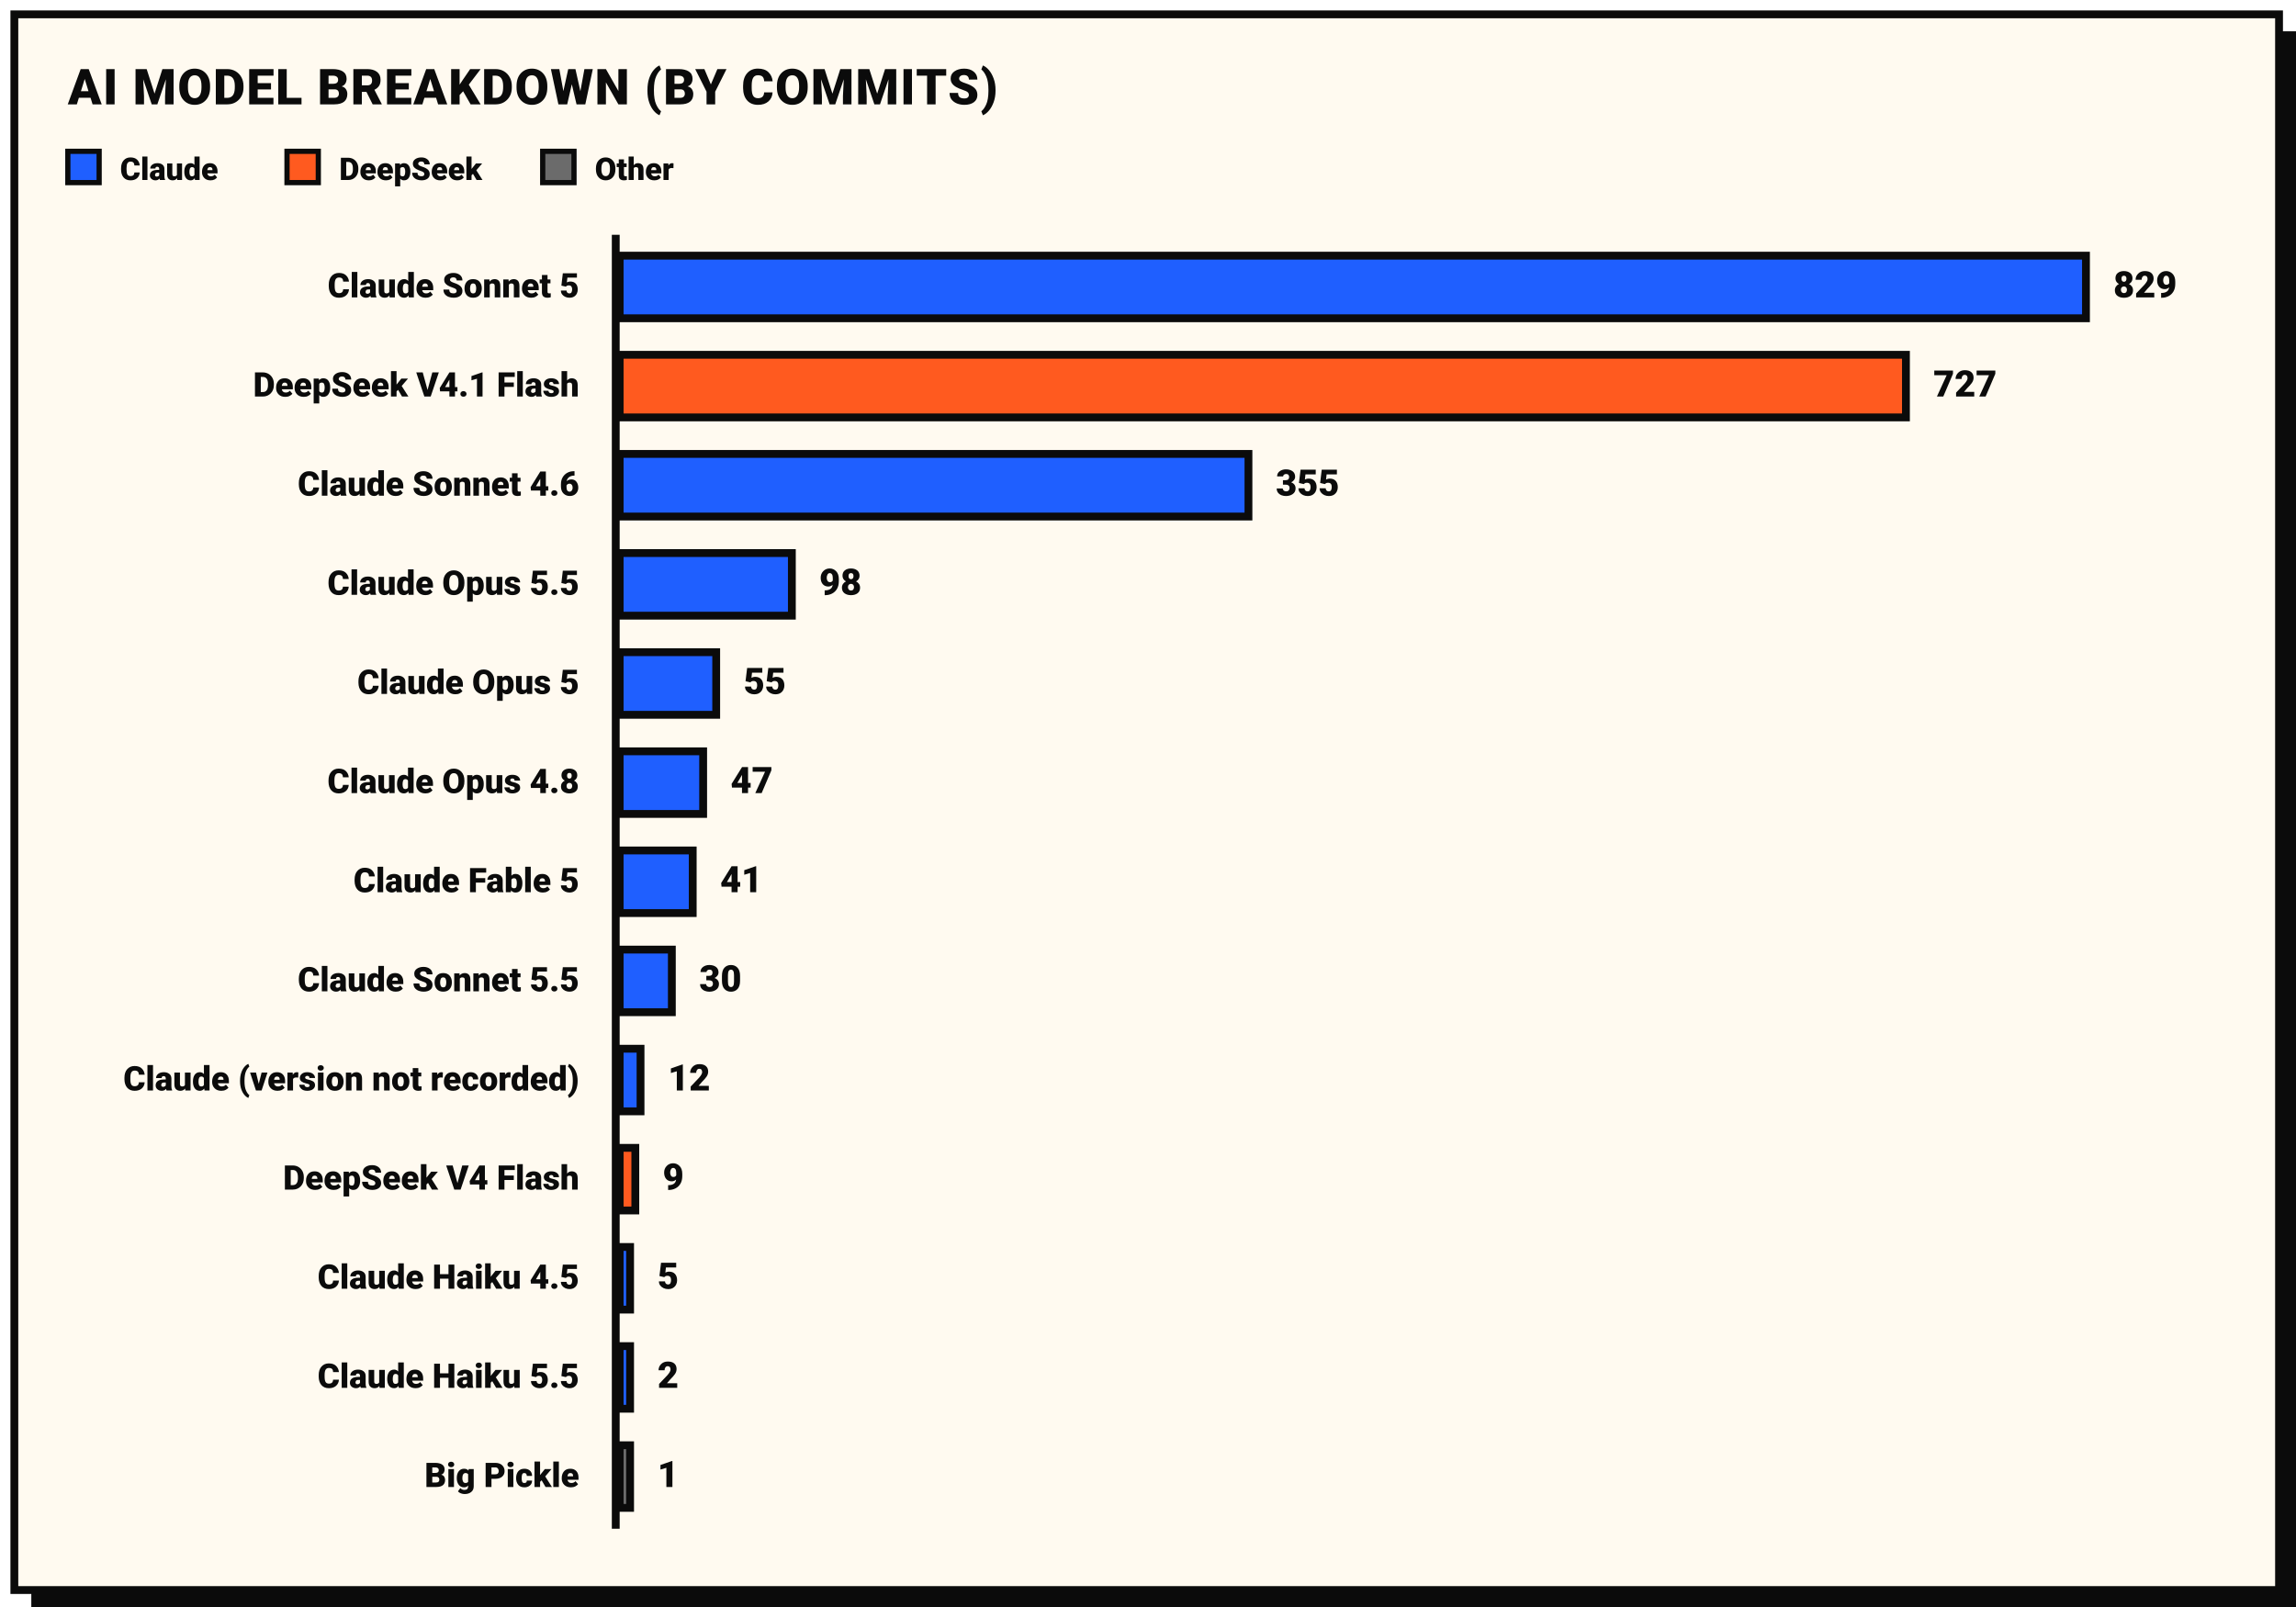
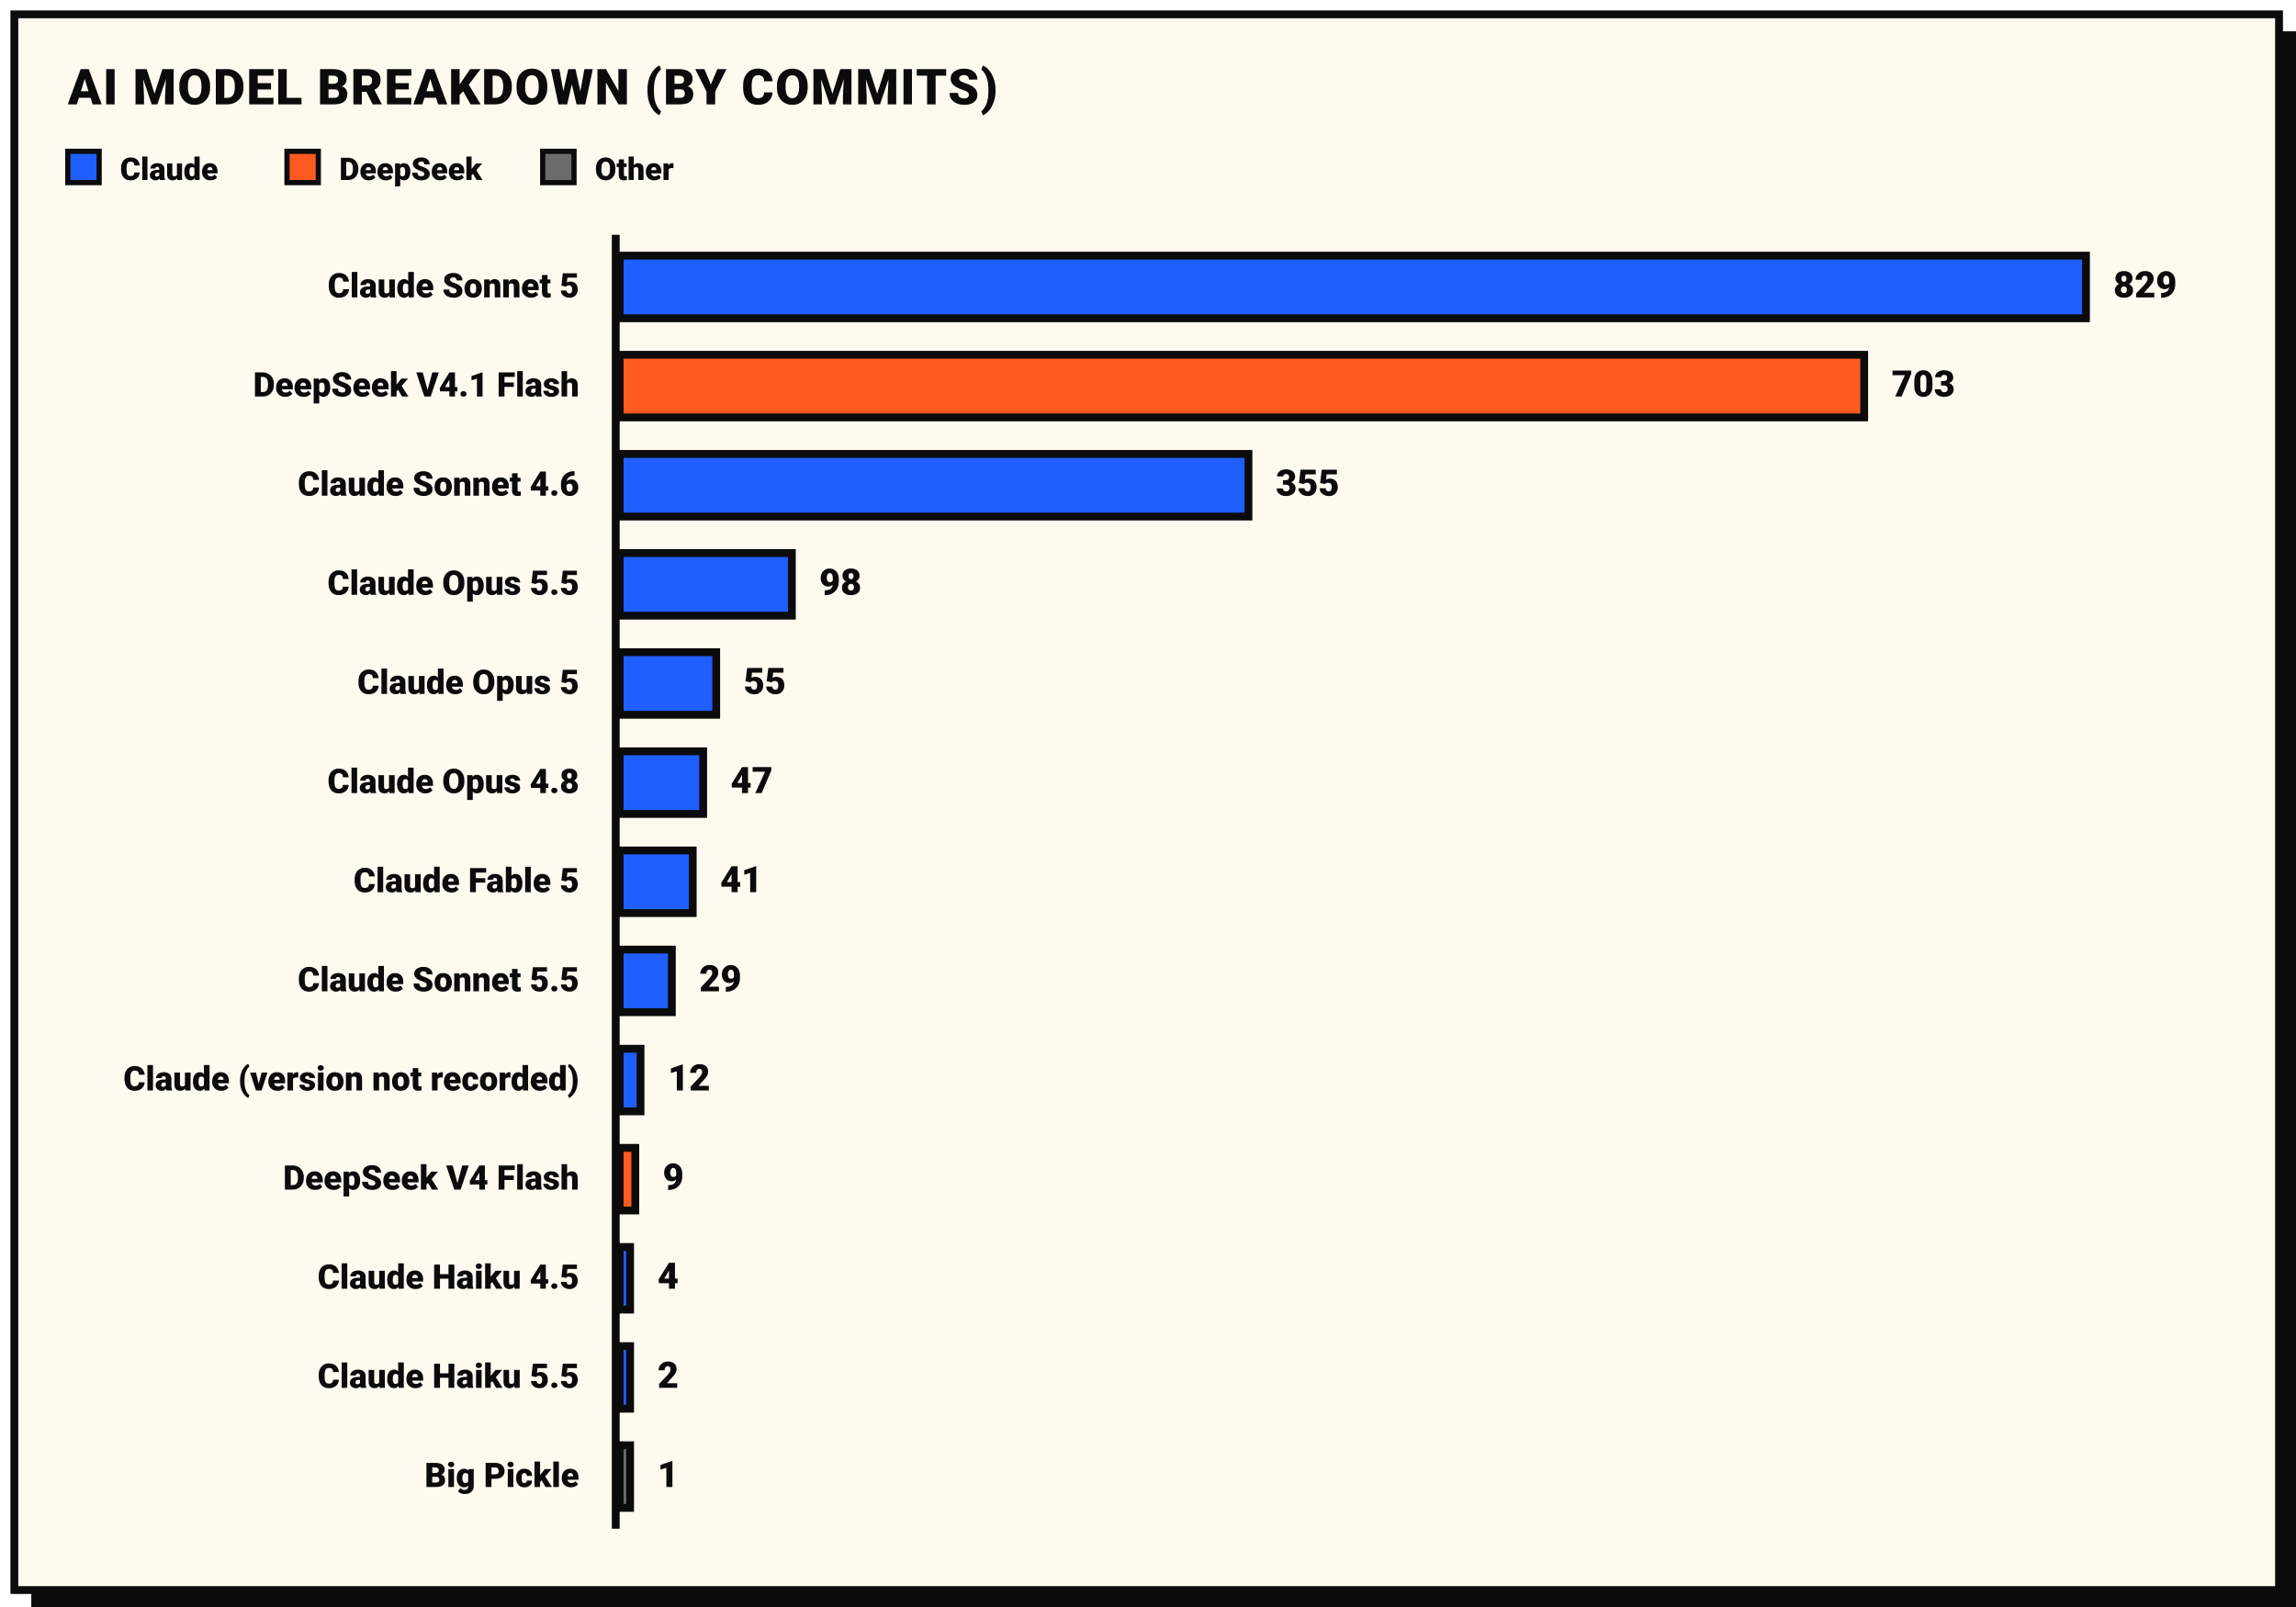
<svg xmlns="http://www.w3.org/2000/svg" viewBox="0 0 880 616" font-family="-apple-system, BlinkMacSystemFont, 'Segoe UI', Roboto, Helvetica, Arial, sans-serif" role="img" aria-labelledby="t d">
  <rect x="12" y="12" width="868" height="604" fill="#0b0b0b" />
  <rect x="5.5" y="5.5" width="868" height="604" fill="#fffaf0" stroke="#0b0b0b" stroke-width="3" />
  <text x="26" y="40" fill="#0b0b0b" font-weight="800" font-size="19" letter-spacing="0.5">AI MODEL BREAKDOWN (BY COMMITS)</text>
  <rect x="26" y="58" width="12" height="12" fill="#1f5fff" stroke="#0b0b0b" stroke-width="2" />
  <text x="46" y="69" fill="#0b0b0b" font-weight="800" font-size="12">Claude</text>
  <rect x="110" y="58" width="12" height="12" fill="#ff5a1f" stroke="#0b0b0b" stroke-width="2" />
  <text x="130" y="69" fill="#0b0b0b" font-weight="800" font-size="12">DeepSeek</text>
  <rect x="208" y="58" width="12" height="12" fill="#6b6b6b" stroke="#0b0b0b" stroke-width="2" />
  <text x="228" y="69" fill="#0b0b0b" font-weight="800" font-size="12">Other</text>
  <line x1="236" y1="90" x2="236" y2="586" stroke="#0b0b0b" stroke-width="3" />
  <text x="222" y="114" fill="#0b0b0b" font-weight="800" font-size="13" text-anchor="end">Claude Sonnet 5</text>
  <rect x="237.5" y="98" width="562" height="24" fill="#1f5fff" stroke="#0b0b0b" stroke-width="3" />
  <text x="810" y="114" fill="#0b0b0b" font-weight="800" font-size="14">829</text>
  <text x="222" y="152" fill="#0b0b0b" font-weight="800" font-size="13" text-anchor="end">DeepSeek V4.1 Flash</text>
-   <rect x="237.5" y="136" width="493" height="24" fill="#ff5a1f" stroke="#0b0b0b" stroke-width="3" />
-   <text x="741" y="152" fill="#0b0b0b" font-weight="800" font-size="14">727</text>
+   <rect x="237.5" y="136" width="477" height="24" fill="#ff5a1f" stroke="#0b0b0b" stroke-width="3" />
+   <text x="725" y="152" fill="#0b0b0b" font-weight="800" font-size="14">703</text>
  <text x="222" y="190" fill="#0b0b0b" font-weight="800" font-size="13" text-anchor="end">Claude Sonnet 4.6</text>
  <rect x="237.5" y="174" width="241" height="24" fill="#1f5fff" stroke="#0b0b0b" stroke-width="3" />
  <text x="489" y="190" fill="#0b0b0b" font-weight="800" font-size="14">355</text>
  <text x="222" y="228" fill="#0b0b0b" font-weight="800" font-size="13" text-anchor="end">Claude Opus 5.5</text>
  <rect x="237.5" y="212" width="66" height="24" fill="#1f5fff" stroke="#0b0b0b" stroke-width="3" />
  <text x="314" y="228" fill="#0b0b0b" font-weight="800" font-size="14">98</text>
  <text x="222" y="266" fill="#0b0b0b" font-weight="800" font-size="13" text-anchor="end">Claude Opus 5</text>
  <rect x="237.5" y="250" width="37" height="24" fill="#1f5fff" stroke="#0b0b0b" stroke-width="3" />
  <text x="285" y="266" fill="#0b0b0b" font-weight="800" font-size="14">55</text>
  <text x="222" y="304" fill="#0b0b0b" font-weight="800" font-size="13" text-anchor="end">Claude Opus 4.8</text>
  <rect x="237.5" y="288" width="32" height="24" fill="#1f5fff" stroke="#0b0b0b" stroke-width="3" />
  <text x="280" y="304" fill="#0b0b0b" font-weight="800" font-size="14">47</text>
  <text x="222" y="342" fill="#0b0b0b" font-weight="800" font-size="13" text-anchor="end">Claude Fable 5</text>
  <rect x="237.5" y="326" width="28" height="24" fill="#1f5fff" stroke="#0b0b0b" stroke-width="3" />
  <text x="276" y="342" fill="#0b0b0b" font-weight="800" font-size="14">41</text>
  <text x="222" y="380" fill="#0b0b0b" font-weight="800" font-size="13" text-anchor="end">Claude Sonnet 5.5</text>
  <rect x="237.5" y="364" width="20" height="24" fill="#1f5fff" stroke="#0b0b0b" stroke-width="3" />
-   <text x="268" y="380" fill="#0b0b0b" font-weight="800" font-size="14">30</text>
+   <text x="268" y="380" fill="#0b0b0b" font-weight="800" font-size="14">29</text>
  <text x="222" y="418" fill="#0b0b0b" font-weight="800" font-size="13" text-anchor="end">Claude (version not recorded)</text>
  <rect x="237.5" y="402" width="8" height="24" fill="#1f5fff" stroke="#0b0b0b" stroke-width="3" />
  <text x="256" y="418" fill="#0b0b0b" font-weight="800" font-size="14">12</text>
  <text x="222" y="456" fill="#0b0b0b" font-weight="800" font-size="13" text-anchor="end">DeepSeek V4 Flash</text>
  <rect x="237.5" y="440" width="6" height="24" fill="#ff5a1f" stroke="#0b0b0b" stroke-width="3" />
  <text x="254" y="456" fill="#0b0b0b" font-weight="800" font-size="14">9</text>
  <text x="222" y="494" fill="#0b0b0b" font-weight="800" font-size="13" text-anchor="end">Claude Haiku 4.5</text>
  <rect x="237.5" y="478" width="4" height="24" fill="#1f5fff" stroke="#0b0b0b" stroke-width="3" />
-   <text x="252" y="494" fill="#0b0b0b" font-weight="800" font-size="14">5</text>
+   <text x="252" y="494" fill="#0b0b0b" font-weight="800" font-size="14">4</text>
  <text x="222" y="532" fill="#0b0b0b" font-weight="800" font-size="13" text-anchor="end">Claude Haiku 5.5</text>
  <rect x="237.5" y="516" width="4" height="24" fill="#1f5fff" stroke="#0b0b0b" stroke-width="3" />
  <text x="252" y="532" fill="#0b0b0b" font-weight="800" font-size="14">2</text>
  <text x="222" y="570" fill="#0b0b0b" font-weight="800" font-size="13" text-anchor="end">Big Pickle</text>
  <rect x="237.5" y="554" width="4" height="24" fill="#6b6b6b" stroke="#0b0b0b" stroke-width="3" />
  <text x="252" y="570" fill="#0b0b0b" font-weight="800" font-size="14">1</text>
</svg>
